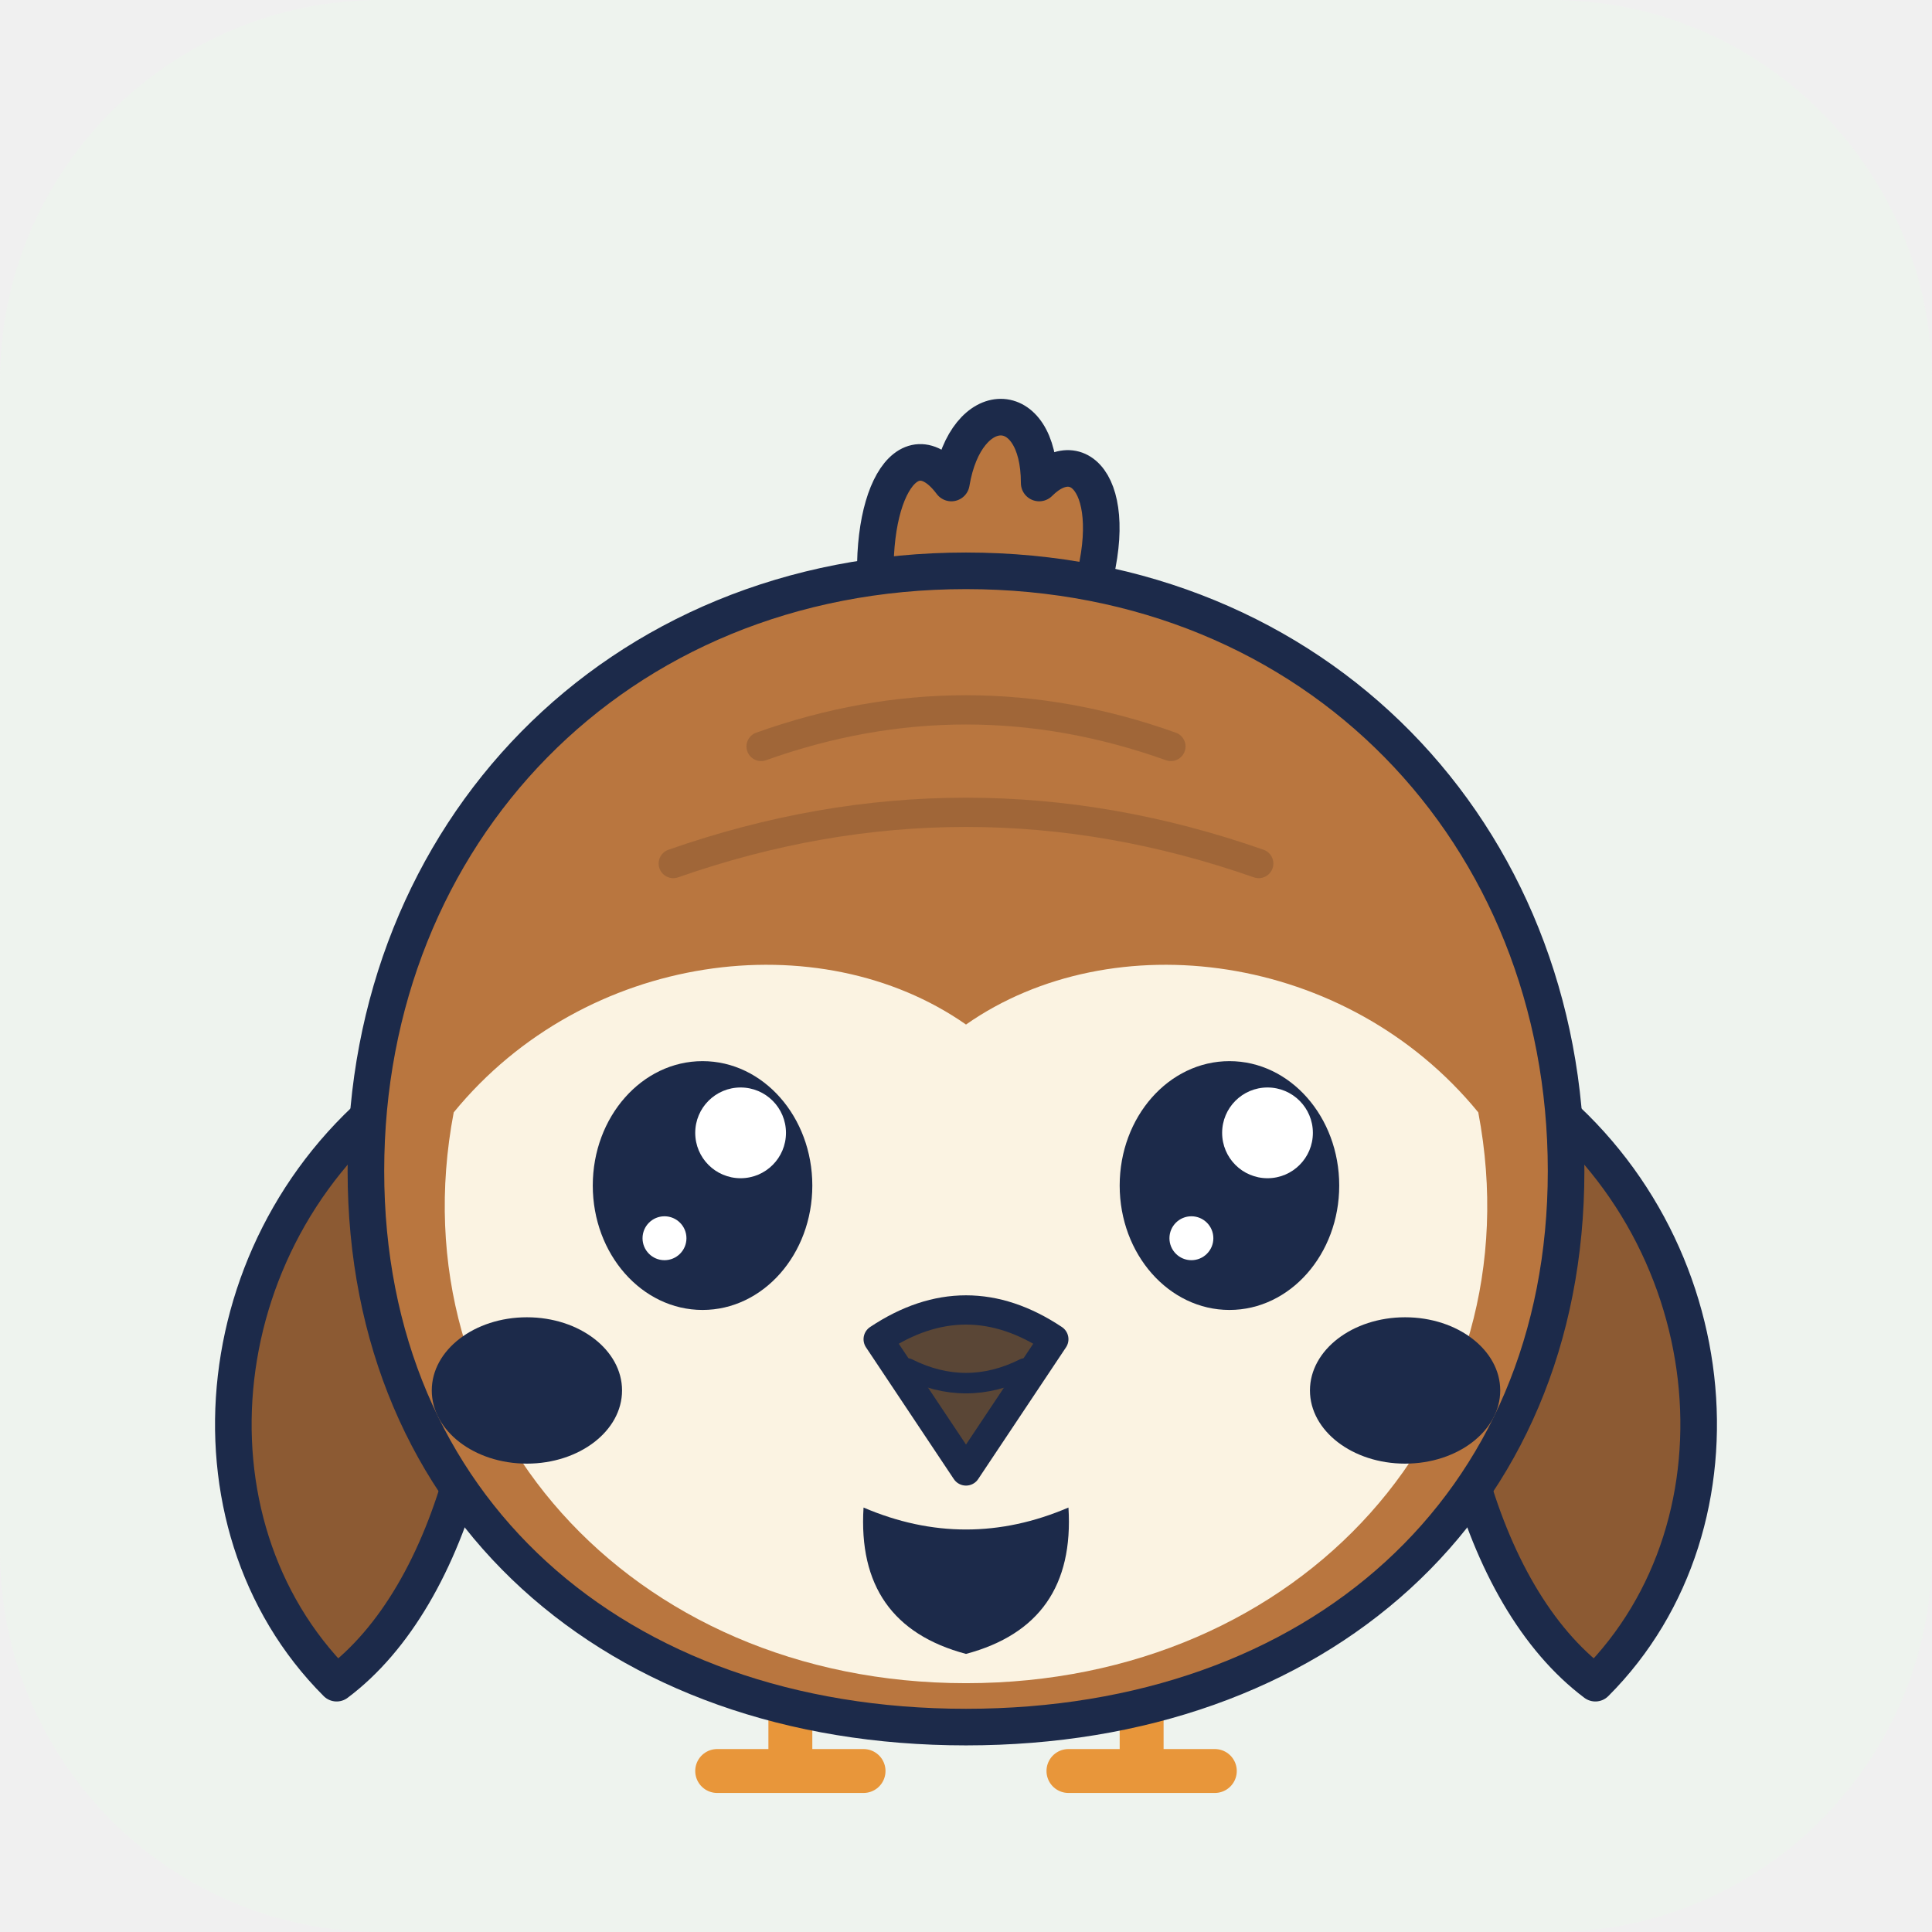
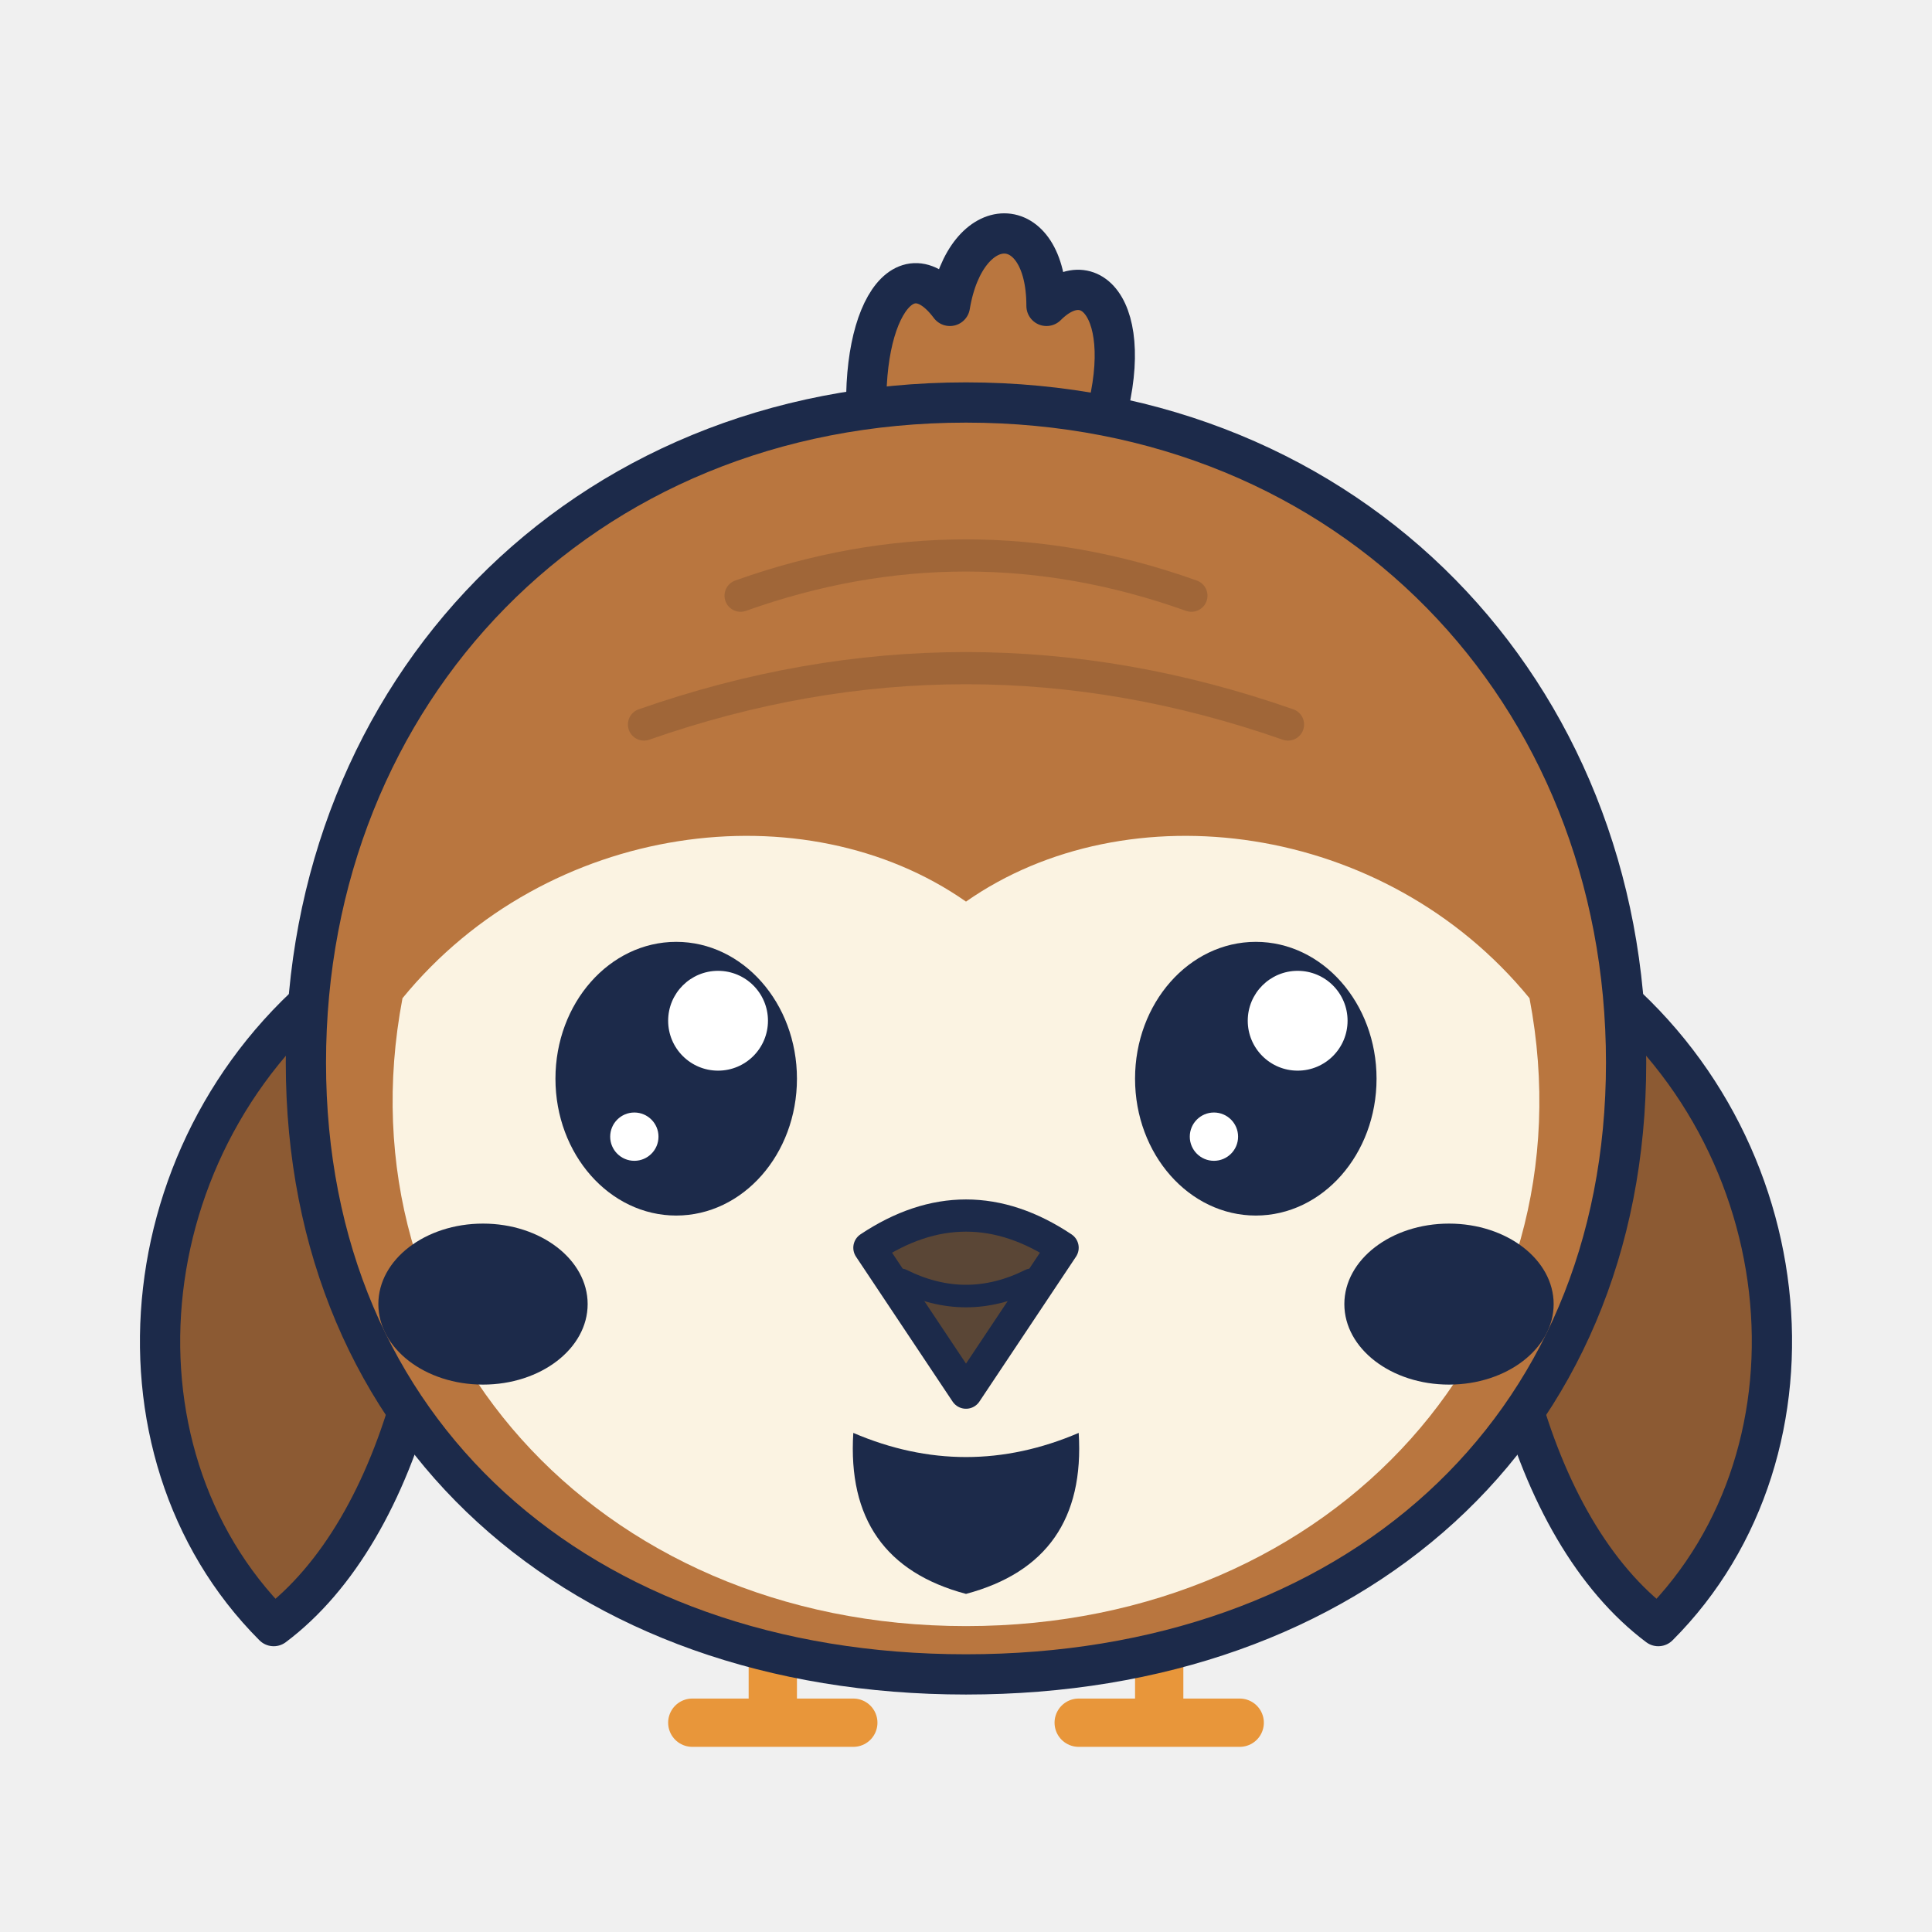
- <svg xmlns="http://www.w3.org/2000/svg" viewBox="-6 -4 132 132">
-   <rect x="-6" y="-4" width="132" height="132" rx="26" fill="#eef3ee" />
-   <g transform="translate(0 8)">
-     <path fill="none" stroke="#e8963a" stroke-width="3" stroke-linecap="round" d="M48 103V109M43 109H53M72 103V109M67 109H77" />
-     <g stroke="#1c2a4a" stroke-width="2.5" stroke-linejoin="round" stroke-linecap="round">
-       <path fill="#8c5a33" d="M22 62C8 72 6 92 17 103C25 97 29 82 27 66ZM98 62C112 72 114 92 103 103C95 97 91 82 93 66Z" />
-       <path fill="#b9763f" d="M54 30C53 22 56 17 59 21C60 15 65 15 65 21C68 18 71 22 68 30Z" />
-       <path fill="#b9763f" d="M60 27C36 27 19 45 19 68C19 91 36 106 60 106C84 106 101 91 101 68C101 45 84 27 60 27Z" />
-     </g>
-     <path fill="#fbf3e2" d="M60 58C50 51 34 53 25 64C21 85 37 103 60 103C83 103 99 85 95 64C86 53 70 51 60 58Z" />
-     <path fill="none" stroke="#8c5a33" stroke-width="2" stroke-linecap="round" opacity="0.55" d="M46 39Q60 34 74 39M40 47Q60 40 80 47" />
-     <ellipse cx="30" cy="83" rx="6.5" ry="5" fill="#1c2a4a" />
-     <ellipse cx="90" cy="83" rx="6.5" ry="5" fill="#1c2a4a" />
-     <ellipse cx="42" cy="69" rx="7.5" ry="8.5" fill="#1c2a4a" />
-     <circle cx="44.6" cy="65.4" r="3.1" fill="#fff" />
-     <circle cx="39.4" cy="72.6" r="1.5" fill="#fff" />
-     <ellipse cx="78" cy="69" rx="7.5" ry="8.5" fill="#1c2a4a" />
-     <circle cx="80.6" cy="65.4" r="3.1" fill="#fff" />
-     <circle cx="75.4" cy="72.6" r="1.5" fill="#fff" />
-     <path fill="#1c2a4a" d="M53 91Q60 94 67 91Q67.5 99 60 101Q52.5 99 53 91Z" />
-     <path fill="#5a4636" stroke="#1c2a4a" stroke-width="2" stroke-linejoin="round" d="M54 79.5Q60 75.5 66 79.5L60 88.5Z" />
-     <path fill="none" stroke="#1c2a4a" stroke-width="1.4" stroke-linecap="round" d="M56 81.5Q60 83.5 64 81.5" />
+ <svg xmlns="http://www.w3.org/2000/svg" viewBox="0 2 120 120">
+   <path fill="none" stroke="#e8963a" stroke-width="3" stroke-linecap="round" d="M48 103V109M43 109H53M72 103V109M67 109H77" />
+   <g stroke="#1c2a4a" stroke-width="2.5" stroke-linejoin="round" stroke-linecap="round">
+     <path fill="#8c5a33" d="M22 62C8 72 6 92 17 103C25 97 29 82 27 66ZM98 62C112 72 114 92 103 103C95 97 91 82 93 66Z" />
+     <path fill="#b9763f" d="M54 30C53 22 56 17 59 21C60 15 65 15 65 21C68 18 71 22 68 30Z" />
+     <path fill="#b9763f" d="M60 27C36 27 19 45 19 68C19 91 36 106 60 106C84 106 101 91 101 68C101 45 84 27 60 27Z" />
  </g>
+   <path fill="#fbf3e2" d="M60 58C50 51 34 53 25 64C21 85 37 103 60 103C83 103 99 85 95 64C86 53 70 51 60 58Z" />
+   <path fill="none" stroke="#8c5a33" stroke-width="2" stroke-linecap="round" opacity="0.55" d="M46 39Q60 34 74 39M40 47Q60 40 80 47" />
+   <ellipse cx="30" cy="83" rx="6.5" ry="5" fill="#1c2a4a" />
+   <ellipse cx="90" cy="83" rx="6.5" ry="5" fill="#1c2a4a" />
+   <ellipse cx="42" cy="69" rx="7.5" ry="8.5" fill="#1c2a4a" />
+   <circle cx="44.6" cy="65.4" r="3.1" fill="#fff" />
+   <circle cx="39.4" cy="72.6" r="1.5" fill="#fff" />
+   <ellipse cx="78" cy="69" rx="7.5" ry="8.5" fill="#1c2a4a" />
+   <circle cx="80.6" cy="65.4" r="3.1" fill="#fff" />
+   <circle cx="75.4" cy="72.6" r="1.5" fill="#fff" />
+   <path fill="#1c2a4a" d="M53 91Q60 94 67 91Q67.5 99 60 101Q52.5 99 53 91Z" />
+   <path fill="#5a4636" stroke="#1c2a4a" stroke-width="2" stroke-linejoin="round" d="M54 79.5Q60 75.5 66 79.5L60 88.5Z" />
+   <path fill="none" stroke="#1c2a4a" stroke-width="1.4" stroke-linecap="round" d="M56 81.5Q60 83.5 64 81.5" />
</svg>
